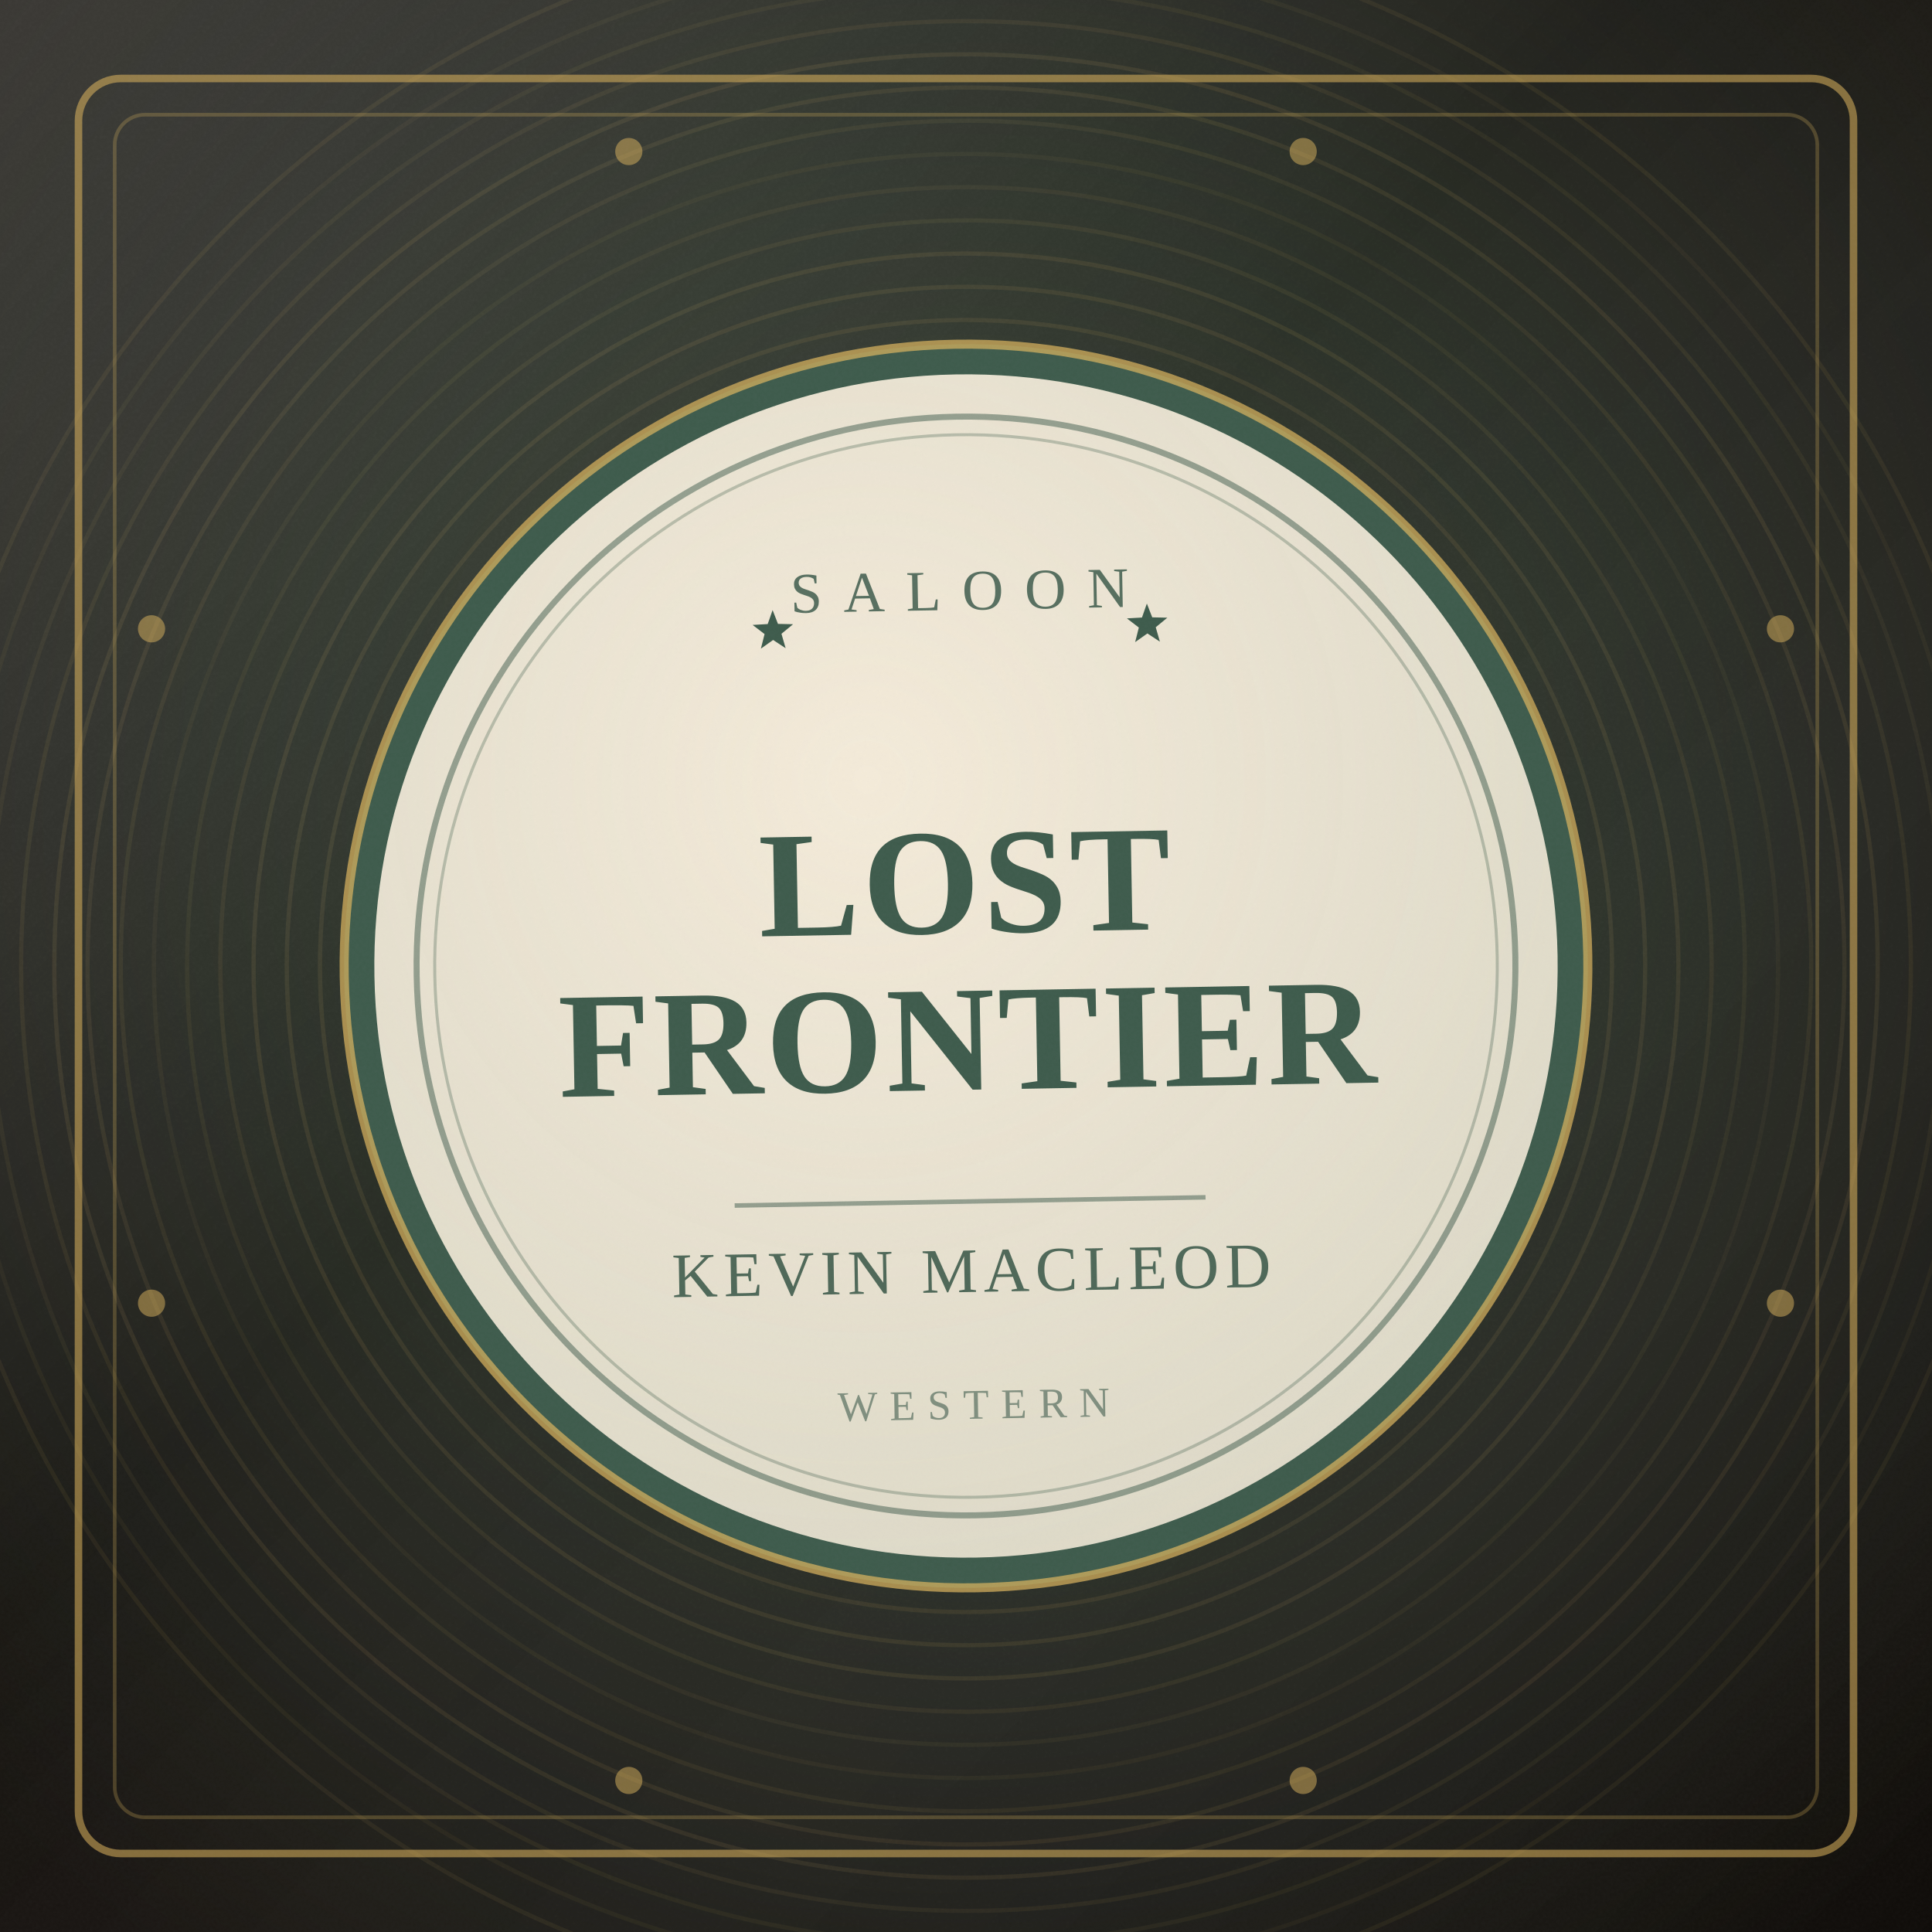
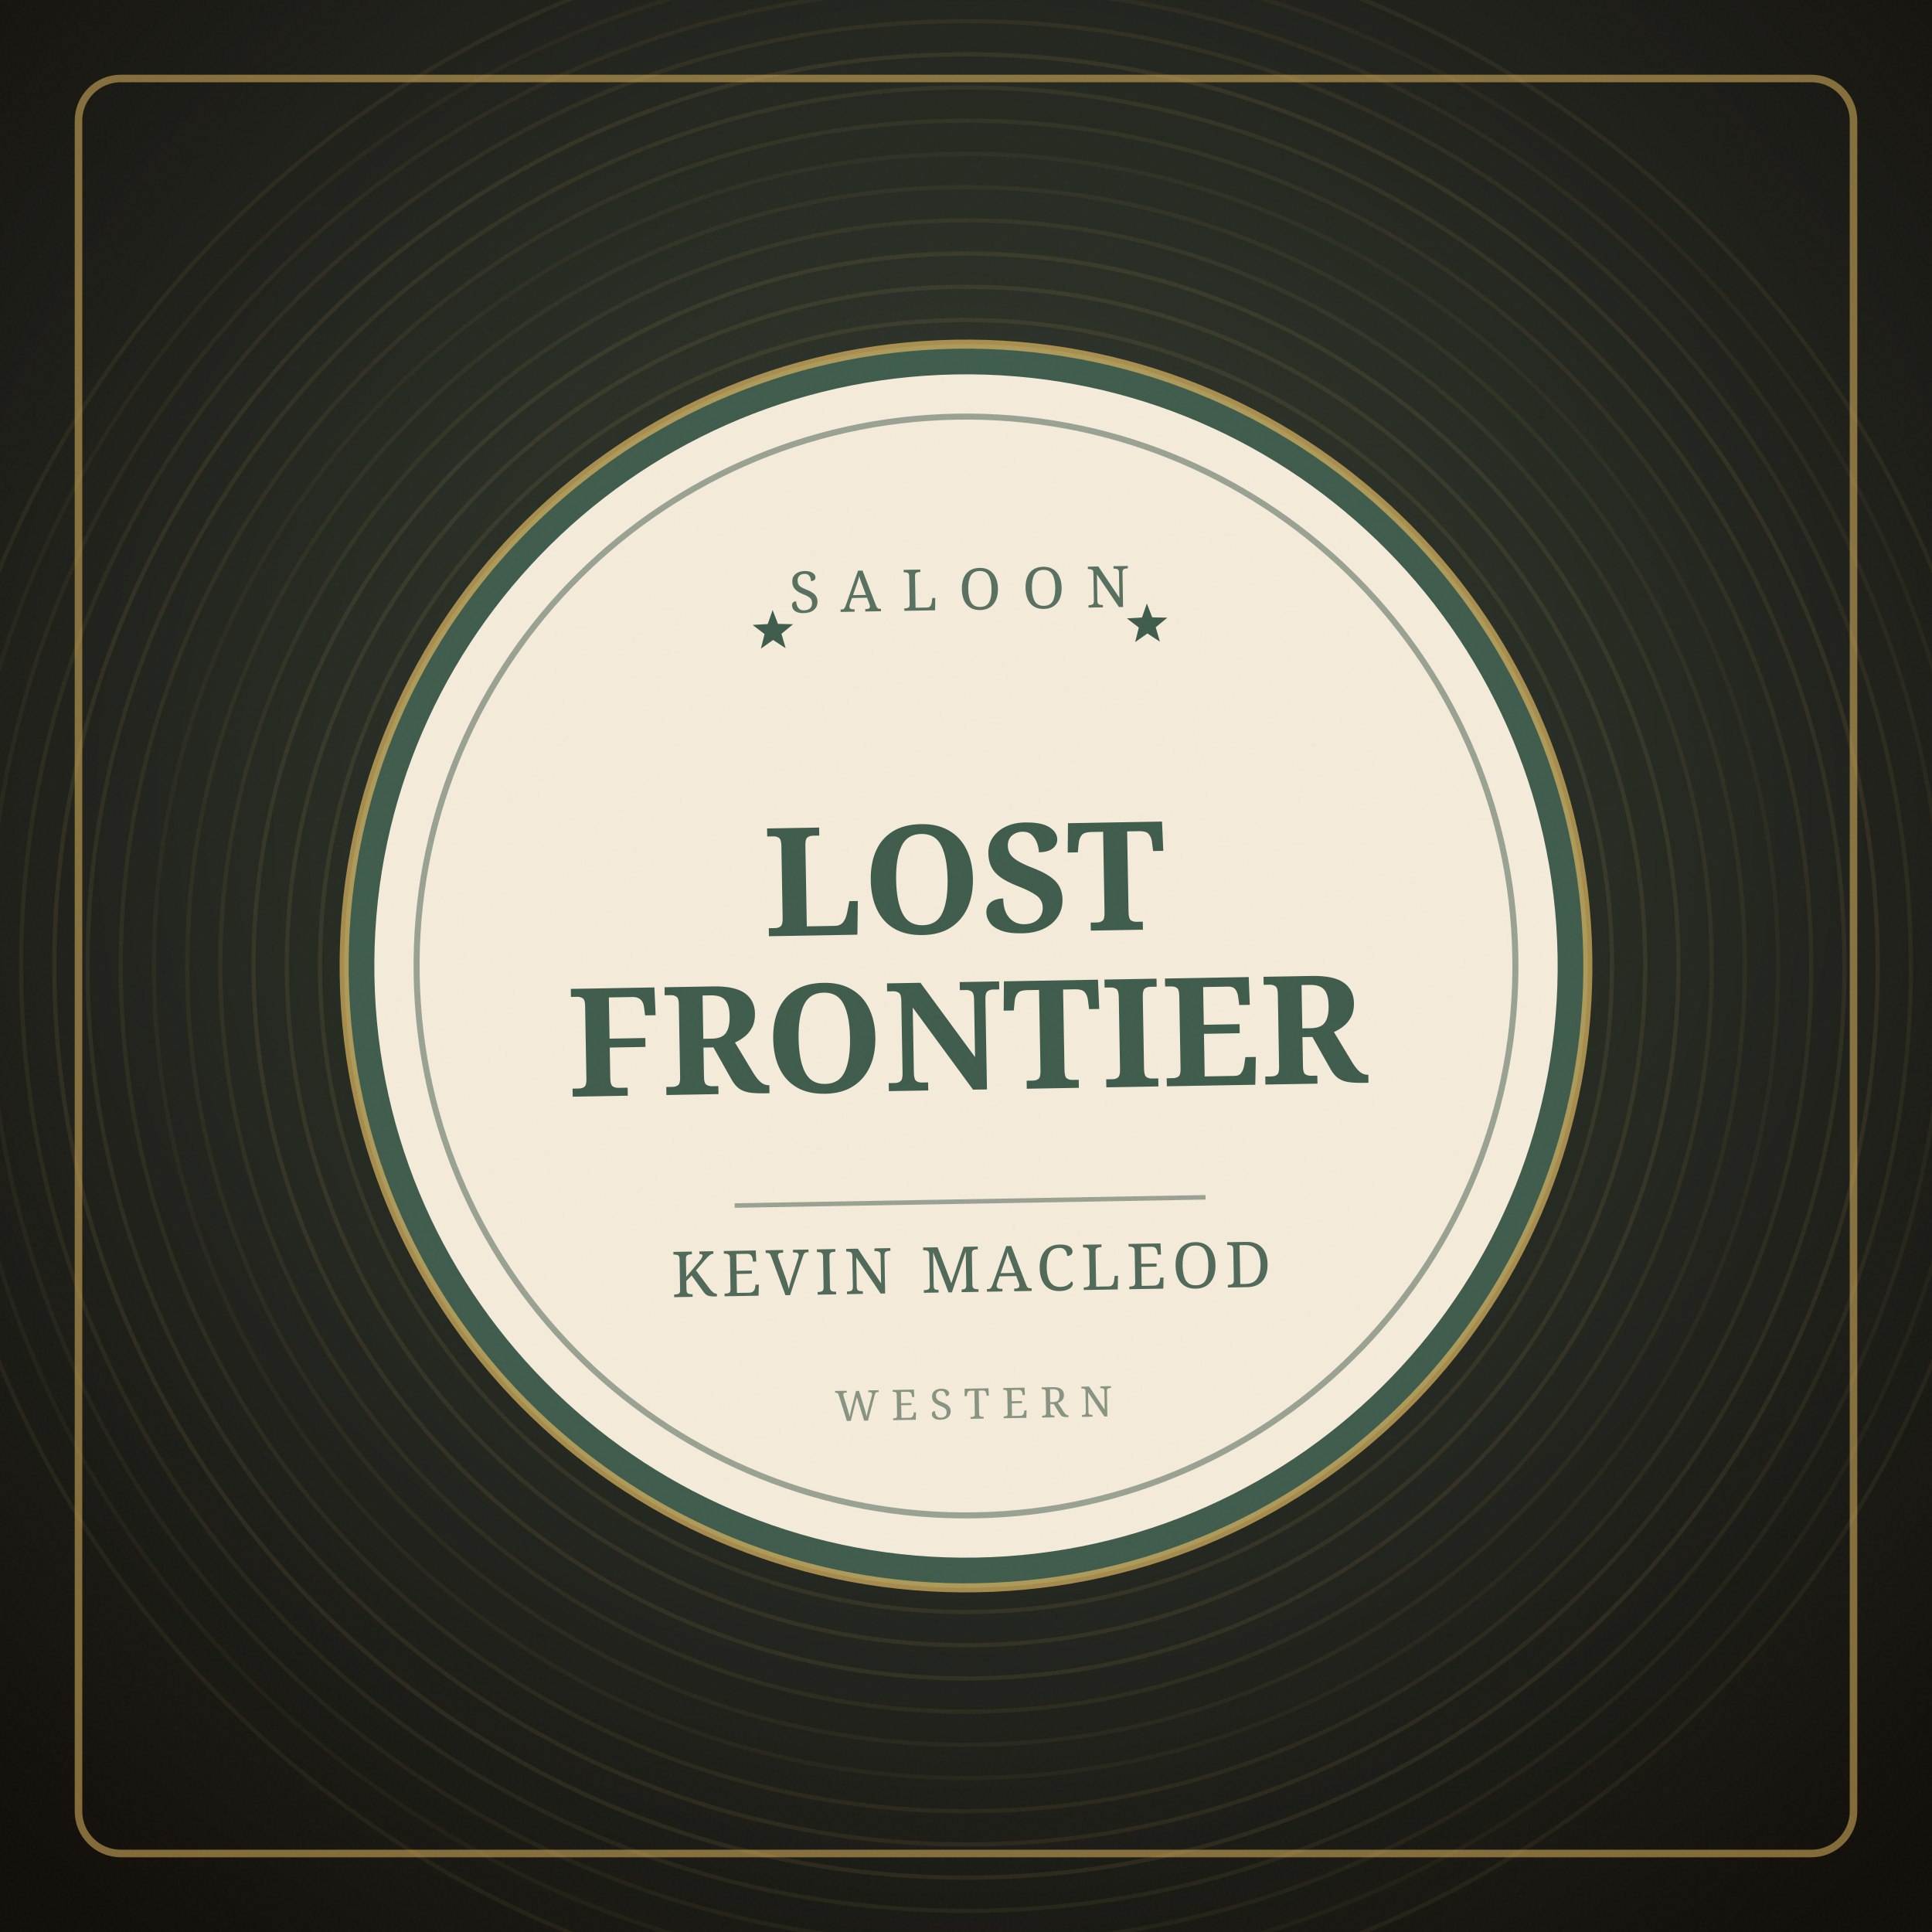
<svg xmlns="http://www.w3.org/2000/svg" viewBox="0 0 640 640" width="640" height="640" role="img" aria-label="Lost Frontier by Kevin MacLeod">
  <defs>
-     <radialGradient id="vig" cx="50%" cy="42%" r="72%">
+     <radialGradient id="v" cx="50%" cy="42%" r="72%">
      <stop offset="0%" stop-color="#3E5B4C" stop-opacity="0.55" />
-       <stop offset="100%" stop-color="#000000" stop-opacity="0.62" />
+       <stop offset="100%" stop-color="#000" stop-opacity="0.62" />
    </radialGradient>
-     <radialGradient id="lbl" cx="42%" cy="34%" r="78%">
-       <stop offset="0%" stop-color="#F4EBD9" />
-       <stop offset="100%" stop-color="#F4EBD9" stop-opacity="0.86" />
-     </radialGradient>
-     <linearGradient id="sheen" x1="0" y1="0" x2="1" y2="1">
-       <stop offset="0%" stop-color="#ffffff" stop-opacity="0.16" />
-       <stop offset="42%" stop-color="#ffffff" stop-opacity="0.02" />
-       <stop offset="100%" stop-color="#000000" stop-opacity="0.16" />
-     </linearGradient>
-     <filter id="paper" x="-10%" y="-10%" width="120%" height="120%">
-       <feTurbulence type="fractalNoise" baseFrequency="0.85" numOctaves="3" seed="19" result="n" />
-       <feColorMatrix in="n" type="saturate" values="0" />
+     <filter id="p" x="-10%" y="-10%" width="120%" height="120%">
+       <feTurbulence type="fractalNoise" baseFrequency="0.85" numOctaves="3" seed="19" />
+       <feColorMatrix type="saturate" values="0" />
      <feComponentTransfer>
        <feFuncA type="linear" slope="0.055" />
      </feComponentTransfer>
      <feComposite operator="in" in2="SourceGraphic" />
    </filter>
  </defs>
  <rect width="640" height="640" fill="#2C2118" />
-   <rect width="640" height="640" fill="url(#vig)" />
+   <rect width="640" height="640" fill="url(#v)" />
  <circle cx="320" cy="320" r="214" fill="none" stroke="#DDB55E" stroke-opacity="0.098" stroke-width="1.4" />
  <circle cx="320" cy="320" r="225" fill="none" stroke="#DDB55E" stroke-opacity="0.098" stroke-width="1.4" />
  <circle cx="320" cy="320" r="236" fill="none" stroke="#DDB55E" stroke-opacity="0.098" stroke-width="1.4" />
  <circle cx="320" cy="320" r="247" fill="none" stroke="#DDB55E" stroke-opacity="0.074" stroke-width="1.4" />
  <circle cx="320" cy="320" r="258" fill="none" stroke="#DDB55E" stroke-opacity="0.062" stroke-width="1.4" />
  <circle cx="320" cy="320" r="269" fill="none" stroke="#DDB55E" stroke-opacity="0.050" stroke-width="1.4" />
  <circle cx="320" cy="320" r="280" fill="none" stroke="#DDB55E" stroke-opacity="0.074" stroke-width="1.4" />
  <circle cx="320" cy="320" r="291" fill="none" stroke="#DDB55E" stroke-opacity="0.086" stroke-width="1.4" />
  <circle cx="320" cy="320" r="302" fill="none" stroke="#DDB55E" stroke-opacity="0.098" stroke-width="1.4" />
  <circle cx="320" cy="320" r="313" fill="none" stroke="#DDB55E" stroke-opacity="0.074" stroke-width="1.4" />
  <circle cx="320" cy="320" r="324" fill="none" stroke="#DDB55E" stroke-opacity="0.062" stroke-width="1.4" />
  <circle cx="320" cy="320" r="335" fill="none" stroke="#DDB55E" stroke-opacity="0.050" stroke-width="1.4" />
  <circle cx="320" cy="320" r="346" fill="none" stroke="#DDB55E" stroke-opacity="0.074" stroke-width="1.4" />
-   <rect width="640" height="640" fill="url(#sheen)" />
  <rect x="26" y="26" width="588" height="588" rx="14" fill="none" stroke="#DDB55E" stroke-opacity="0.55" stroke-width="2.5" />
-   <rect x="38" y="38" width="564" height="564" rx="10" fill="none" stroke="#DDB55E" stroke-opacity="0.26" stroke-width="1.2" />
-   <circle cx="589.8" cy="431.7" r="4.5" fill="#DDB55E" fill-opacity="0.5" />
-   <circle cx="431.7" cy="589.8" r="4.5" fill="#DDB55E" fill-opacity="0.5" />
-   <circle cx="208.3" cy="589.8" r="4.5" fill="#DDB55E" fill-opacity="0.5" />
-   <circle cx="50.2" cy="431.7" r="4.5" fill="#DDB55E" fill-opacity="0.5" />
-   <circle cx="50.2" cy="208.3" r="4.5" fill="#DDB55E" fill-opacity="0.5" />
-   <circle cx="208.3" cy="50.2" r="4.5" fill="#DDB55E" fill-opacity="0.5" />
-   <circle cx="431.7" cy="50.2" r="4.5" fill="#DDB55E" fill-opacity="0.5" />
-   <circle cx="589.8" cy="208.3" r="4.5" fill="#DDB55E" fill-opacity="0.5" />
  <g transform="rotate(-1 320 320)">
    <circle cx="320" cy="320" r="206" fill="#3E5B4C" stroke="#DDB55E" stroke-opacity="0.7" stroke-width="3" />
-     <circle cx="320" cy="320" r="196" fill="url(#lbl)" />
+     <circle cx="320" cy="320" r="196" fill="#F4EBD9" />
    <circle cx="320" cy="320" r="182" fill="none" stroke="#3E5B4C" stroke-opacity="0.5" stroke-width="2" />
-     <circle cx="320" cy="320" r="176" fill="none" stroke="#3E5B4C" stroke-opacity="0.3" stroke-width="1" />
-     <text x="320" y="202" text-anchor="middle" font-family="Georgia, 'Times New Roman', serif" font-size="19" letter-spacing="7" fill="#3E5B4C" fill-opacity="0.85">SALOON</text>
+     <text x="320" y="202" text-anchor="middle" font-family="Georgia, serif" font-size="19" letter-spacing="7" fill="#3E5B4C" fill-opacity="0.85">SALOON</text>
    <polygon points="258.0,201.0 259.7,205.6 264.7,205.8 260.8,208.9 262.1,213.7 258.0,210.9 253.9,213.7 255.2,208.9 251.3,205.8 256.3,205.6" fill="#3E5B4C" />
    <polygon points="382.0,201.0 383.7,205.6 388.7,205.8 384.8,208.9 386.1,213.7 382.0,210.9 377.9,213.7 379.2,208.9 375.3,205.8 380.3,205.6" fill="#3E5B4C" />
-     <g font-family="Georgia, 'Times New Roman', serif" font-weight="bold" fill="#3E5B4C">
-       <text x="320" y="309.0" text-anchor="middle" font-size="50" letter-spacing="1">LOST</text>
-       <text x="320" y="361.0" text-anchor="middle" font-size="50" letter-spacing="1">FRONTIER</text>
+     <g font-family="Georgia, serif" font-weight="bold" fill="#3E5B4C">
+       <text x="320" y="309.0" text-anchor="middle" font-size="50">LOST</text>
+       <text x="320" y="361.0" text-anchor="middle" font-size="50">FRONTIER</text>
    </g>
    <line x1="242" y1="398" x2="398" y2="398" stroke="#3E5B4C" stroke-opacity="0.5" stroke-width="1.5" />
-     <text x="320" y="428" text-anchor="middle" font-family="Georgia, 'Times New Roman', serif" font-size="21" letter-spacing="2" fill="#3E5B4C" fill-opacity="0.9">KEVIN MACLEOD</text>
-     <text x="320" y="470" text-anchor="middle" font-family="Georgia, 'Times New Roman', serif" font-size="14" letter-spacing="4" fill="#3E5B4C" fill-opacity="0.6">WESTERN</text>
+     <text x="320" y="428" text-anchor="middle" font-family="Georgia, serif" font-size="21" letter-spacing="2" fill="#3E5B4C" fill-opacity="0.9">KEVIN MACLEOD</text>
+     <text x="320" y="470" text-anchor="middle" font-family="Georgia, serif" font-size="14" letter-spacing="4" fill="#3E5B4C" fill-opacity="0.6">WESTERN</text>
  </g>
-   <rect width="640" height="640" filter="url(#paper)" fill="#ffffff" opacity="0.5" />
+   <rect width="640" height="640" filter="url(#p)" fill="#fff" opacity="0.5" />
</svg>
